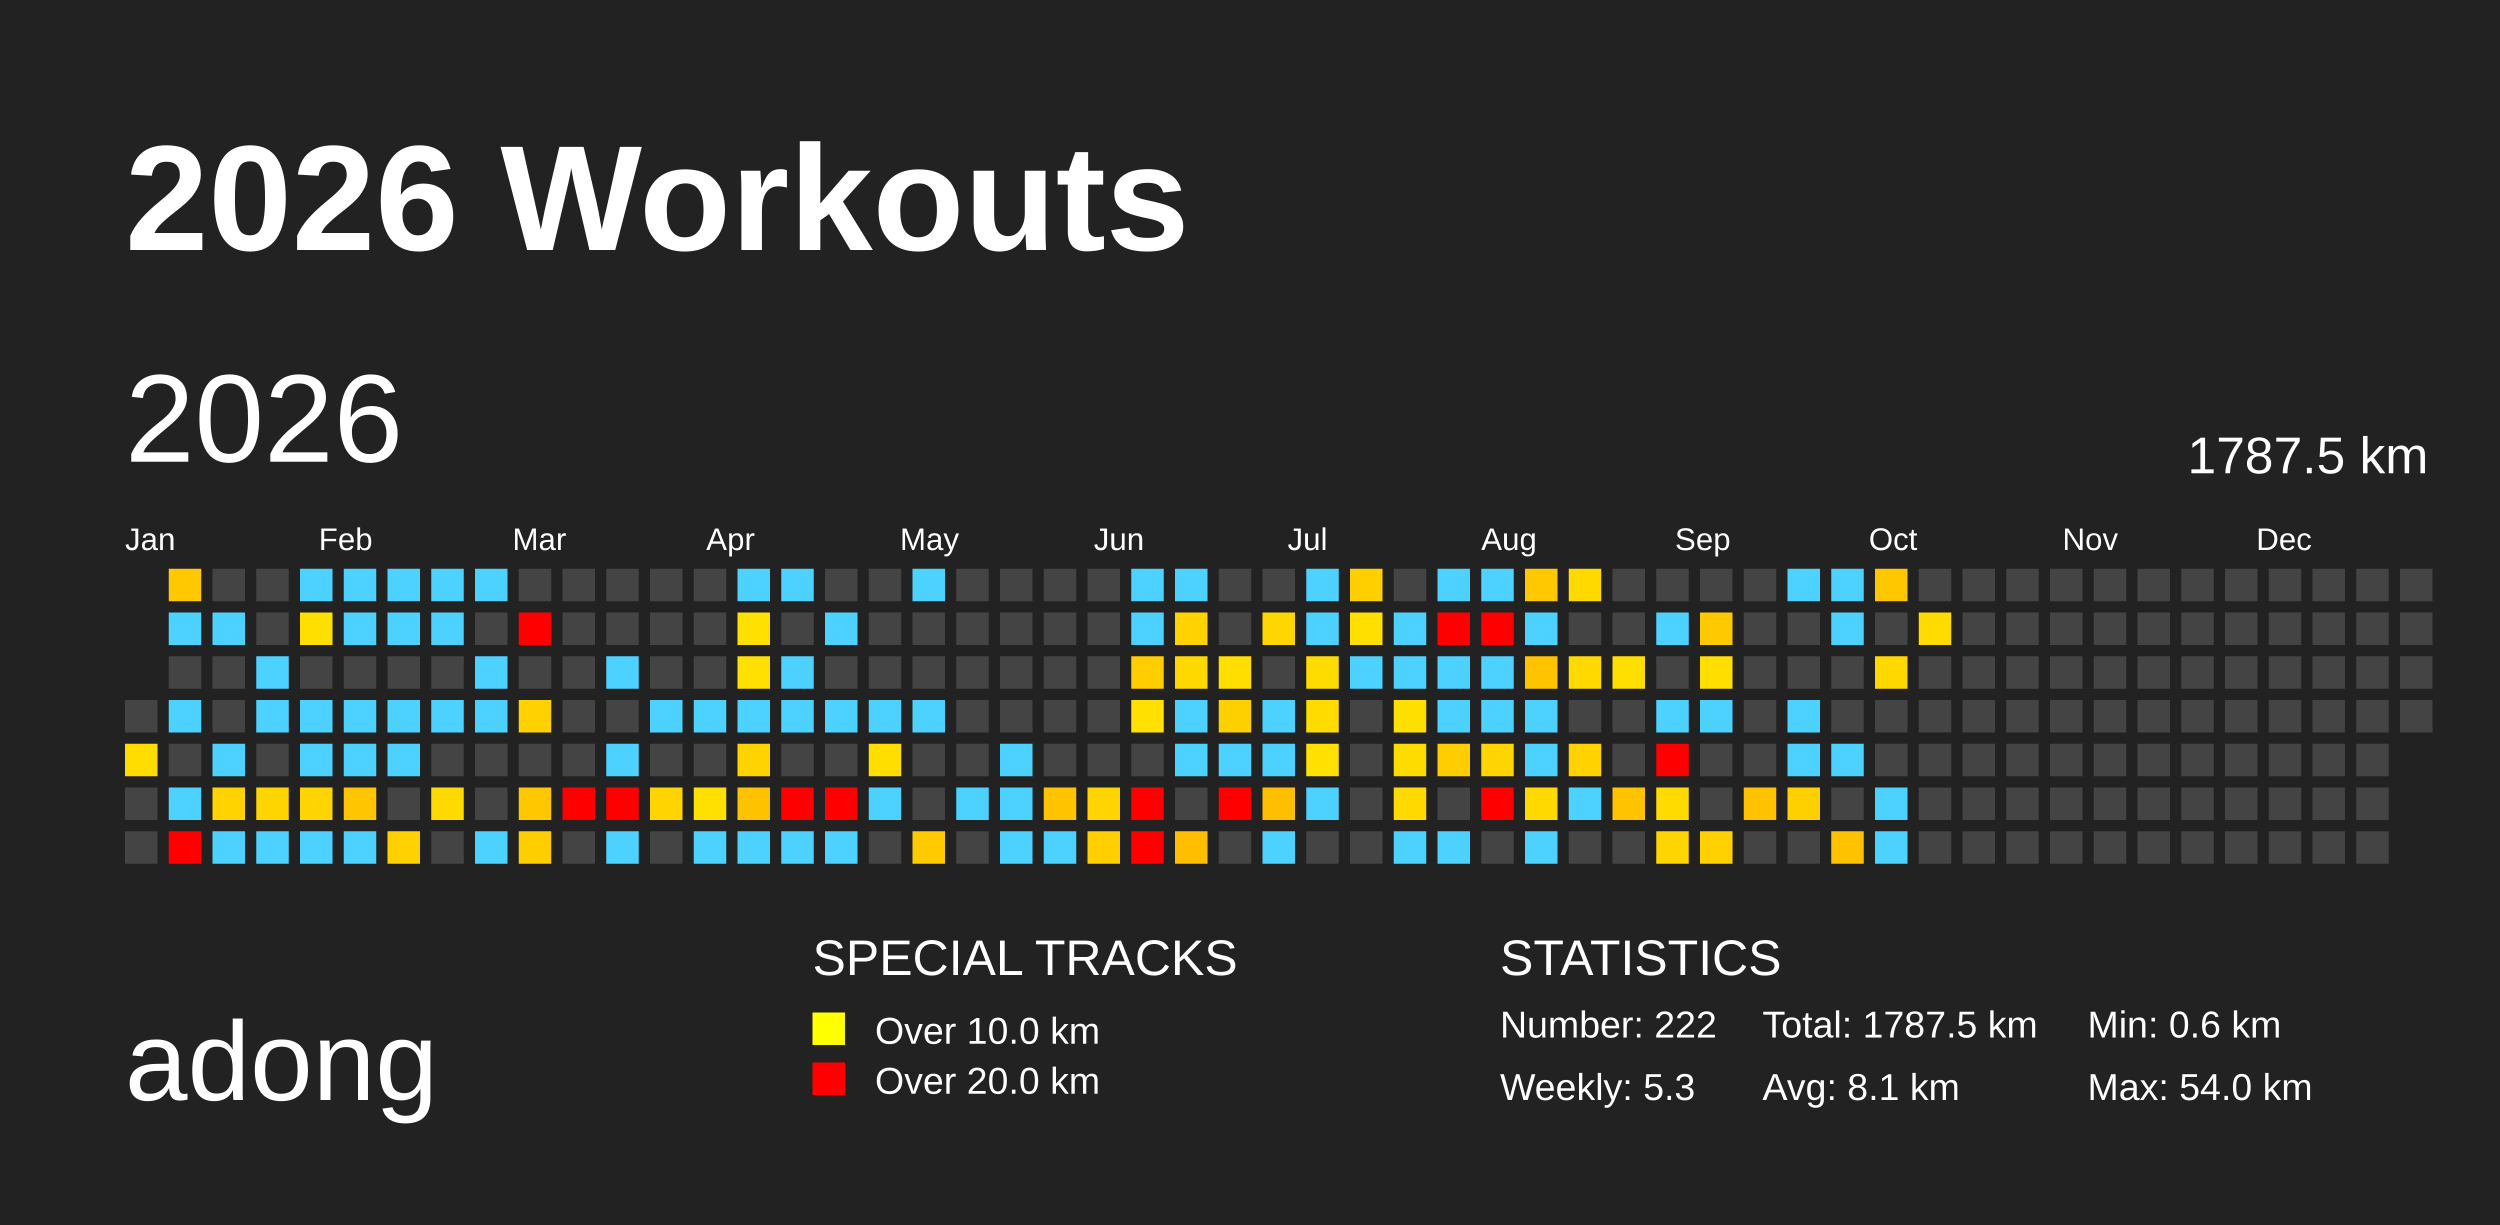
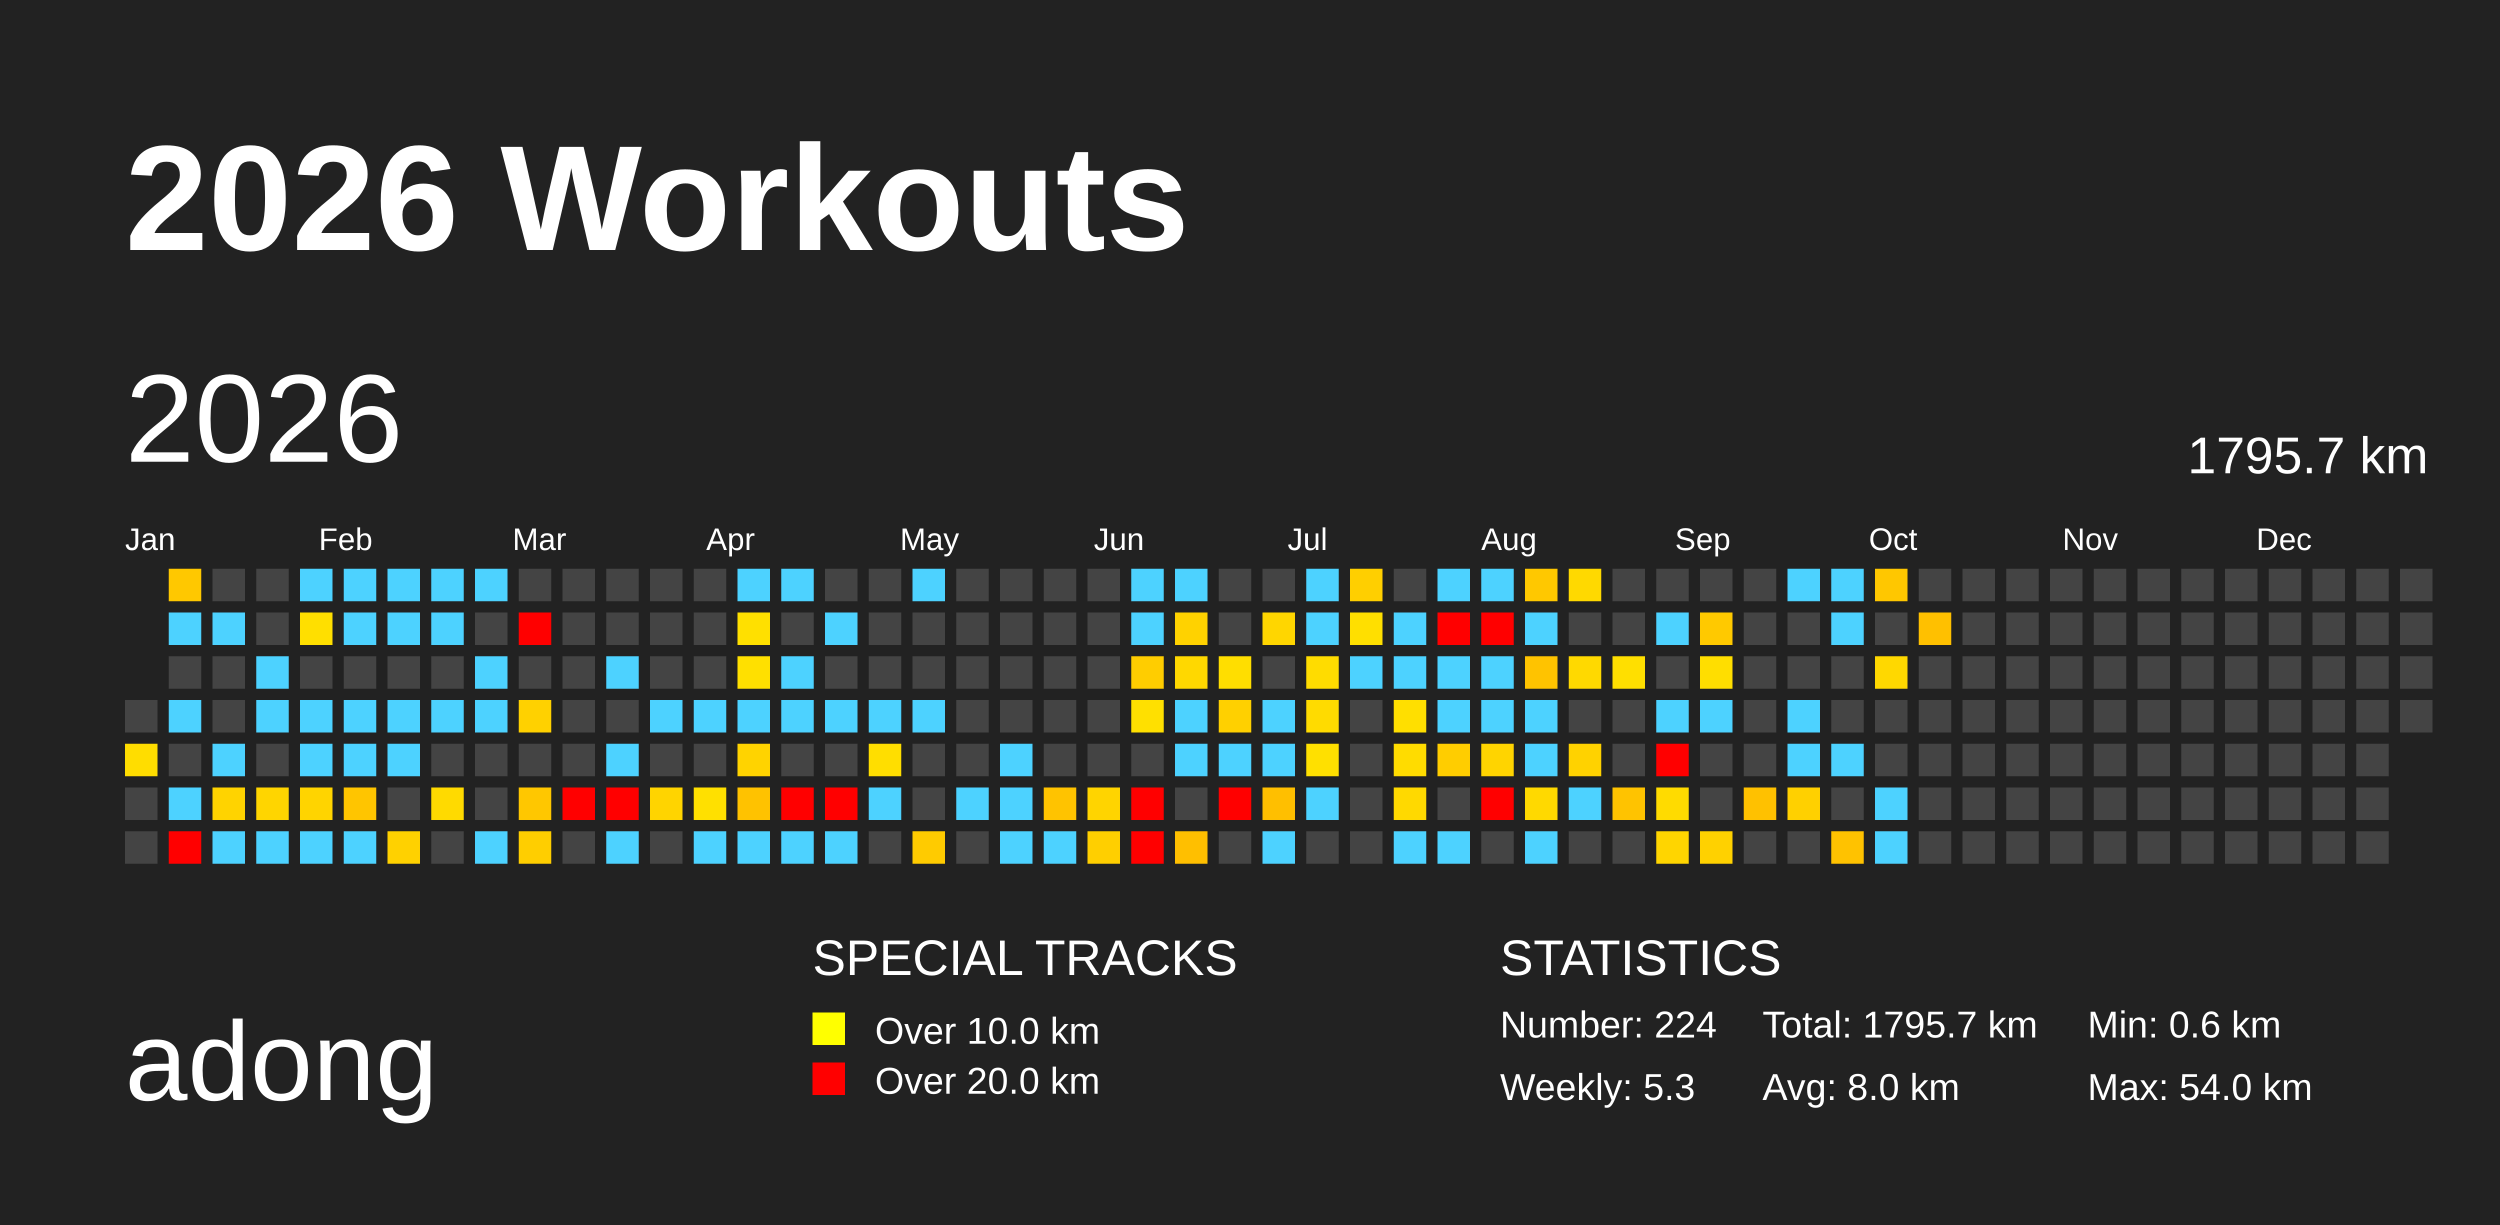
<svg xmlns="http://www.w3.org/2000/svg" baseProfile="full" height="98mm" version="1.1" viewBox="0,0,200,98" width="200mm">
  <defs>
    <pattern height="2" id="indoor-stripe" patternUnits="userSpaceOnUse" width="2">
      <line stroke="white" stroke-opacity="0.45" stroke-width="0.5" x1="0" x2="2" y1="2" y2="0" />
    </pattern>
  </defs>
  <rect fill="#222222" height="98" width="200" x="0" y="0" />
  <text fill="#FFFFFF" style="font-size:12px; font-family:Arial; font-weight:bold;" x="10" y="20">2026 Workouts</text>
  <text fill="#FFFFFF" style="font-size:9px; font-family:Arial" x="10" y="88">adong</text>
  <text fill="#FFFFFF" style="font-size:4px; font-family:Arial" x="65" y="78">SPECIAL TRACKS</text>
  <rect fill="yellow" height="2.6" width="2.6" x="65" y="81" />
  <text fill="#FFFFFF" style="font-size:3px; font-family:Arial" x="70" y="83.5">Over 10.0 km</text>
  <rect fill="red" height="2.6" width="2.6" x="65" y="85" />
  <text fill="#FFFFFF" style="font-size:3px; font-family:Arial" x="70" y="87.5">Over 20.0 km</text>
  <text fill="#FFFFFF" style="font-size:4px; font-family:Arial" x="120" y="78">STATISTICS</text>
-   <text fill="#FFFFFF" style="font-size:3px; font-family:Arial" x="120" y="83">Number: 222</text>
+   <text fill="#FFFFFF" style="font-size:3px; font-family:Arial" x="120" y="83">Number: 224</text>
  <text fill="#FFFFFF" style="font-size:3px; font-family:Arial" x="120" y="88">Weekly: 5.3</text>
-   <text fill="#FFFFFF" style="font-size:3px; font-family:Arial" x="141" y="83">Total: 1787.5 km</text>
-   <text fill="#FFFFFF" style="font-size:3px; font-family:Arial" x="141" y="88">Avg: 8.1 km</text>
+   <text fill="#FFFFFF" style="font-size:3px; font-family:Arial" x="141" y="83">Total: 1795.7 km</text>
+   <text fill="#FFFFFF" style="font-size:3px; font-family:Arial" x="141" y="88">Avg: 8.0 km</text>
  <text fill="#FFFFFF" style="font-size:3px; font-family:Arial" x="167" y="83">Min: 0.6 km</text>
  <text fill="#FFFFFF" style="font-size:3px; font-family:Arial" x="167" y="88">Max: 54.0 km</text>
  <text dominant-baseline="hanging" fill="#FFFFFF" style="font-size:10.0px; font-family:Arial;" x="10" y="30">2026</text>
-   <text dominant-baseline="hanging" fill="#FFFFFF" style="font-size:4.125px; font-family:Arial;" x="175" y="35">1787.5 km</text>
+   <text dominant-baseline="hanging" fill="#FFFFFF" style="font-size:4.125px; font-family:Arial;" x="175" y="35">1795.7 km</text>
  <text fill="#FFFFFF" style="font-size:2.5px; font-family:Arial" x="10.0" y="44">Jan</text>
  <text fill="#FFFFFF" style="font-size:2.5px; font-family:Arial" x="25.5" y="44">Feb</text>
  <text fill="#FFFFFF" style="font-size:2.5px; font-family:Arial" x="41.0" y="44">Mar</text>
  <text fill="#FFFFFF" style="font-size:2.5px; font-family:Arial" x="56.5" y="44">Apr</text>
  <text fill="#FFFFFF" style="font-size:2.5px; font-family:Arial" x="72.0" y="44">May</text>
  <text fill="#FFFFFF" style="font-size:2.5px; font-family:Arial" x="87.5" y="44">Jun</text>
  <text fill="#FFFFFF" style="font-size:2.5px; font-family:Arial" x="103.0" y="44">Jul</text>
  <text fill="#FFFFFF" style="font-size:2.5px; font-family:Arial" x="118.5" y="44">Aug</text>
  <text fill="#FFFFFF" style="font-size:2.5px; font-family:Arial" x="134.0" y="44">Sep</text>
  <text fill="#FFFFFF" style="font-size:2.5px; font-family:Arial" x="149.5" y="44">Oct</text>
  <text fill="#FFFFFF" style="font-size:2.5px; font-family:Arial" x="165.0" y="44">Nov</text>
  <text fill="#FFFFFF" style="font-size:2.5px; font-family:Arial" x="180.5" y="44">Dec</text>
  <rect fill="#444444" height="2.6" width="2.6" x="10.0" y="56.0" />
  <rect fill="#ffdd00" height="2.6" width="2.6" x="10.0" y="59.5" />
  <rect fill="#444444" height="2.6" width="2.6" x="10.0" y="63.0" />
  <rect fill="#444444" height="2.6" width="2.6" x="10.0" y="66.5" />
  <rect fill="#ffc800" height="2.6" width="2.6" x="13.5" y="45.5" />
  <rect fill="#4dd2ff" height="2.6" width="2.6" x="13.5" y="49.0" />
  <rect fill="#444444" height="2.6" width="2.6" x="13.5" y="52.5" />
  <rect fill="#4dd2ff" height="2.6" width="2.6" x="13.5" y="56.0" />
  <rect fill="#444444" height="2.6" width="2.6" x="13.5" y="59.5" />
  <rect fill="#4dd2ff" height="2.6" width="2.6" x="13.5" y="63.0" />
  <rect fill="red" height="2.6" width="2.6" x="13.5" y="66.5" />
  <rect fill="#444444" height="2.6" width="2.6" x="17.0" y="45.5" />
  <rect fill="#4dd2ff" height="2.6" width="2.6" x="17.0" y="49.0" />
  <rect fill="#444444" height="2.6" width="2.6" x="17.0" y="52.5" />
  <rect fill="#444444" height="2.6" width="2.6" x="17.0" y="56.0" />
  <rect fill="#4dd2ff" height="2.6" width="2.6" x="17.0" y="59.5" />
  <rect fill="#ffd300" height="2.6" width="2.6" x="17.0" y="63.0" />
  <rect fill="#4dd2ff" height="2.6" width="2.6" x="17.0" y="66.5" />
  <rect fill="#444444" height="2.6" width="2.6" x="20.5" y="45.5" />
  <rect fill="#444444" height="2.6" width="2.6" x="20.5" y="49.0" />
  <rect fill="#4dd2ff" height="2.6" width="2.6" x="20.5" y="52.5" />
  <rect fill="#4dd2ff" height="2.6" width="2.6" x="20.5" y="56.0" />
  <rect fill="#444444" height="2.6" width="2.6" x="20.5" y="59.5" />
  <rect fill="#ffd500" height="2.6" width="2.6" x="20.5" y="63.0" />
  <rect fill="#4dd2ff" height="2.6" width="2.6" x="20.5" y="66.5" />
  <rect fill="#4dd2ff" height="2.6" width="2.6" x="24.0" y="45.5" />
  <rect fill="#ffdf00" height="2.6" width="2.6" x="24.0" y="49.0" />
  <rect fill="#444444" height="2.6" width="2.6" x="24.0" y="52.5" />
  <rect fill="#4dd2ff" height="2.6" width="2.6" x="24.0" y="56.0" />
  <rect fill="#4dd2ff" height="2.6" width="2.6" x="24.0" y="59.5" />
  <rect fill="#ffd400" height="2.6" width="2.6" x="24.0" y="63.0" />
  <rect fill="#4dd2ff" height="2.6" width="2.6" x="24.0" y="66.5" />
  <rect fill="#4dd2ff" height="2.6" width="2.6" x="27.5" y="45.5" />
  <rect fill="#4dd2ff" height="2.6" width="2.6" x="27.5" y="49.0" />
  <rect fill="#444444" height="2.6" width="2.6" x="27.5" y="52.5" />
  <rect fill="#4dd2ff" height="2.6" width="2.6" x="27.5" y="56.0" />
  <rect fill="#4dd2ff" height="2.6" width="2.6" x="27.5" y="59.5" />
  <rect fill="#ffc500" height="2.6" width="2.6" x="27.5" y="63.0" />
  <rect fill="#4dd2ff" height="2.6" width="2.6" x="27.5" y="66.5" />
  <rect fill="#4dd2ff" height="2.6" width="2.6" x="31.0" y="45.5" />
  <rect fill="#4dd2ff" height="2.6" width="2.6" x="31.0" y="49.0" />
  <rect fill="#444444" height="2.6" width="2.6" x="31.0" y="52.5" />
  <rect fill="#4dd2ff" height="2.6" width="2.6" x="31.0" y="56.0" />
  <rect fill="#4dd2ff" height="2.6" width="2.6" x="31.0" y="59.5" />
  <rect fill="#444444" height="2.6" width="2.6" x="31.0" y="63.0" />
  <rect fill="#ffd100" height="2.6" width="2.6" x="31.0" y="66.5" />
  <rect fill="#4dd2ff" height="2.6" width="2.6" x="34.5" y="45.5" />
  <rect fill="#4dd2ff" height="2.6" width="2.6" x="34.5" y="49.0" />
  <rect fill="#444444" height="2.6" width="2.6" x="34.5" y="52.5" />
  <rect fill="#4dd2ff" height="2.6" width="2.6" x="34.5" y="56.0" />
  <rect fill="#444444" height="2.6" width="2.6" x="34.5" y="59.5" />
  <rect fill="#ffda00" height="2.6" width="2.6" x="34.5" y="63.0" />
  <rect fill="#444444" height="2.6" width="2.6" x="34.5" y="66.5" />
  <rect fill="#4dd2ff" height="2.6" width="2.6" x="38.0" y="45.5" />
  <rect fill="#444444" height="2.6" width="2.6" x="38.0" y="49.0" />
  <rect fill="#4dd2ff" height="2.6" width="2.6" x="38.0" y="52.5" />
  <rect fill="#4dd2ff" height="2.6" width="2.6" x="38.0" y="56.0" />
  <rect fill="#444444" height="2.6" width="2.6" x="38.0" y="59.5" />
  <rect fill="#444444" height="2.6" width="2.6" x="38.0" y="63.0" />
  <rect fill="#4dd2ff" height="2.6" width="2.6" x="38.0" y="66.5" />
  <rect fill="#444444" height="2.6" width="2.6" x="41.5" y="45.5" />
  <rect fill="red" height="2.6" width="2.6" x="41.5" y="49.0" />
  <rect fill="#444444" height="2.6" width="2.6" x="41.5" y="52.5" />
  <rect fill="#ffd100" height="2.6" width="2.6" x="41.5" y="56.0" />
  <rect fill="#444444" height="2.6" width="2.6" x="41.5" y="59.5" />
  <rect fill="#ffc700" height="2.6" width="2.6" x="41.5" y="63.0" />
  <rect fill="#ffce00" height="2.6" width="2.6" x="41.5" y="66.5" />
  <rect fill="#444444" height="2.6" width="2.6" x="45.0" y="45.5" />
  <rect fill="#444444" height="2.6" width="2.6" x="45.0" y="49.0" />
  <rect fill="#444444" height="2.6" width="2.6" x="45.0" y="52.5" />
  <rect fill="#444444" height="2.6" width="2.6" x="45.0" y="56.0" />
  <rect fill="#444444" height="2.6" width="2.6" x="45.0" y="59.5" />
  <rect fill="red" height="2.6" width="2.6" x="45.0" y="63.0" />
  <rect fill="#444444" height="2.6" width="2.6" x="45.0" y="66.5" />
  <rect fill="#444444" height="2.6" width="2.6" x="48.5" y="45.5" />
  <rect fill="#444444" height="2.6" width="2.6" x="48.5" y="49.0" />
  <rect fill="#4dd2ff" height="2.6" width="2.6" x="48.5" y="52.5" />
  <rect fill="#444444" height="2.6" width="2.6" x="48.5" y="56.0" />
  <rect fill="#4dd2ff" height="2.6" width="2.6" x="48.5" y="59.5" />
  <rect fill="red" height="2.6" width="2.6" x="48.5" y="63.0" />
  <rect fill="#4dd2ff" height="2.6" width="2.6" x="48.5" y="66.5" />
  <rect fill="#444444" height="2.6" width="2.6" x="52.0" y="45.5" />
  <rect fill="#444444" height="2.6" width="2.6" x="52.0" y="49.0" />
  <rect fill="#444444" height="2.6" width="2.6" x="52.0" y="52.5" />
  <rect fill="#4dd2ff" height="2.6" width="2.6" x="52.0" y="56.0" />
  <rect fill="#444444" height="2.6" width="2.6" x="52.0" y="59.5" />
  <rect fill="#ffd400" height="2.6" width="2.6" x="52.0" y="63.0" />
  <rect fill="#444444" height="2.6" width="2.6" x="52.0" y="66.5" />
  <rect fill="#444444" height="2.6" width="2.6" x="55.5" y="45.5" />
  <rect fill="#444444" height="2.6" width="2.6" x="55.5" y="49.0" />
  <rect fill="#444444" height="2.6" width="2.6" x="55.5" y="52.5" />
  <rect fill="#4dd2ff" height="2.6" width="2.6" x="55.5" y="56.0" />
  <rect fill="#444444" height="2.6" width="2.6" x="55.5" y="59.5" />
  <rect fill="#ffe000" height="2.6" width="2.6" x="55.5" y="63.0" />
  <rect fill="#4dd2ff" height="2.6" width="2.6" x="55.5" y="66.5" />
  <rect fill="#4dd2ff" height="2.6" width="2.6" x="59.0" y="45.5" />
  <rect fill="#ffe000" height="2.6" width="2.6" x="59.0" y="49.0" />
  <rect fill="#ffe000" height="2.6" width="2.6" x="59.0" y="52.5" />
  <rect fill="#4dd2ff" height="2.6" width="2.6" x="59.0" y="56.0" />
  <rect fill="#ffd300" height="2.6" width="2.6" x="59.0" y="59.5" />
  <rect fill="#ffc200" height="2.6" width="2.6" x="59.0" y="63.0" />
  <rect fill="#4dd2ff" height="2.6" width="2.6" x="59.0" y="66.5" />
  <rect fill="#4dd2ff" height="2.6" width="2.6" x="62.5" y="45.5" />
  <rect fill="#444444" height="2.6" width="2.6" x="62.5" y="49.0" />
  <rect fill="#4dd2ff" height="2.6" width="2.6" x="62.5" y="52.5" />
  <rect fill="#4dd2ff" height="2.6" width="2.6" x="62.5" y="56.0" />
  <rect fill="#444444" height="2.6" width="2.6" x="62.5" y="59.5" />
  <rect fill="red" height="2.6" width="2.6" x="62.5" y="63.0" />
  <rect fill="#4dd2ff" height="2.6" width="2.6" x="62.5" y="66.5" />
  <rect fill="#444444" height="2.6" width="2.6" x="66.0" y="45.5" />
  <rect fill="#4dd2ff" height="2.6" width="2.6" x="66.0" y="49.0" />
  <rect fill="#444444" height="2.6" width="2.6" x="66.0" y="52.5" />
  <rect fill="#4dd2ff" height="2.6" width="2.6" x="66.0" y="56.0" />
  <rect fill="#444444" height="2.6" width="2.6" x="66.0" y="59.5" />
  <rect fill="red" height="2.6" width="2.6" x="66.0" y="63.0" />
  <rect fill="#4dd2ff" height="2.6" width="2.6" x="66.0" y="66.5" />
  <rect fill="#444444" height="2.6" width="2.6" x="69.5" y="45.5" />
  <rect fill="#444444" height="2.6" width="2.6" x="69.5" y="49.0" />
  <rect fill="#444444" height="2.6" width="2.6" x="69.5" y="52.5" />
  <rect fill="#4dd2ff" height="2.6" width="2.6" x="69.5" y="56.0" />
  <rect fill="#ffde00" height="2.6" width="2.6" x="69.5" y="59.5" />
  <rect fill="#4dd2ff" height="2.6" width="2.6" x="69.5" y="63.0" />
  <rect fill="#444444" height="2.6" width="2.6" x="69.5" y="66.5" />
  <rect fill="#4dd2ff" height="2.6" width="2.6" x="73.0" y="45.5" />
  <rect fill="#444444" height="2.6" width="2.6" x="73.0" y="49.0" />
  <rect fill="#444444" height="2.6" width="2.6" x="73.0" y="52.5" />
  <rect fill="#4dd2ff" height="2.6" width="2.6" x="73.0" y="56.0" />
  <rect fill="#444444" height="2.6" width="2.6" x="73.0" y="59.5" />
  <rect fill="#444444" height="2.6" width="2.6" x="73.0" y="63.0" />
  <rect fill="#ffcb00" height="2.6" width="2.6" x="73.0" y="66.5" />
  <rect fill="#444444" height="2.6" width="2.6" x="76.5" y="45.5" />
  <rect fill="#444444" height="2.6" width="2.6" x="76.5" y="49.0" />
  <rect fill="#444444" height="2.6" width="2.6" x="76.5" y="52.5" />
  <rect fill="#444444" height="2.6" width="2.6" x="76.5" y="56.0" />
  <rect fill="#444444" height="2.6" width="2.6" x="76.5" y="59.5" />
  <rect fill="#4dd2ff" height="2.6" width="2.6" x="76.5" y="63.0" />
  <rect fill="#444444" height="2.6" width="2.6" x="76.5" y="66.5" />
  <rect fill="#444444" height="2.6" width="2.6" x="80.0" y="45.5" />
  <rect fill="#444444" height="2.6" width="2.6" x="80.0" y="49.0" />
  <rect fill="#444444" height="2.6" width="2.6" x="80.0" y="52.5" />
  <rect fill="#444444" height="2.6" width="2.6" x="80.0" y="56.0" />
  <rect fill="#4dd2ff" height="2.6" width="2.6" x="80.0" y="59.5" />
  <rect fill="#4dd2ff" height="2.6" width="2.6" x="80.0" y="63.0" />
  <rect fill="#4dd2ff" height="2.6" width="2.6" x="80.0" y="66.5" />
  <rect fill="#444444" height="2.6" width="2.6" x="83.5" y="45.5" />
  <rect fill="#444444" height="2.6" width="2.6" x="83.5" y="49.0" />
  <rect fill="#444444" height="2.6" width="2.6" x="83.5" y="52.5" />
  <rect fill="#444444" height="2.6" width="2.6" x="83.5" y="56.0" />
  <rect fill="#444444" height="2.6" width="2.6" x="83.5" y="59.5" />
  <rect fill="#ffc300" height="2.6" width="2.6" x="83.5" y="63.0" />
  <rect fill="#4dd2ff" height="2.6" width="2.6" x="83.5" y="66.5" />
  <rect fill="#444444" height="2.6" width="2.6" x="87.0" y="45.5" />
  <rect fill="#444444" height="2.6" width="2.6" x="87.0" y="49.0" />
  <rect fill="#444444" height="2.6" width="2.6" x="87.0" y="52.5" />
  <rect fill="#444444" height="2.6" width="2.6" x="87.0" y="56.0" />
  <rect fill="#444444" height="2.6" width="2.6" x="87.0" y="59.5" />
  <rect fill="#ffd400" height="2.6" width="2.6" x="87.0" y="63.0" />
  <rect fill="#ffcf00" height="2.6" width="2.6" x="87.0" y="66.5" />
  <rect fill="#4dd2ff" height="2.6" width="2.6" x="90.5" y="45.5" />
  <rect fill="#4dd2ff" height="2.6" width="2.6" x="90.5" y="49.0" />
  <rect fill="#ffcd00" height="2.6" width="2.6" x="90.5" y="52.5" />
  <rect fill="#ffe000" height="2.6" width="2.6" x="90.5" y="56.0" />
  <rect fill="#444444" height="2.6" width="2.6" x="90.5" y="59.5" />
  <rect fill="red" height="2.6" width="2.6" x="90.5" y="63.0" />
  <rect fill="red" height="2.6" width="2.6" x="90.5" y="66.5" />
  <rect fill="#4dd2ff" height="2.6" width="2.6" x="94.0" y="45.5" />
  <rect fill="#ffd200" height="2.6" width="2.6" x="94.0" y="49.0" />
  <rect fill="#ffd800" height="2.6" width="2.6" x="94.0" y="52.5" />
  <rect fill="#4dd2ff" height="2.6" width="2.6" x="94.0" y="56.0" />
  <rect fill="#4dd2ff" height="2.6" width="2.6" x="94.0" y="59.5" />
  <rect fill="#444444" height="2.6" width="2.6" x="94.0" y="63.0" />
  <rect fill="#ffbf00" height="2.6" width="2.6" x="94.0" y="66.5" />
  <rect fill="#444444" height="2.6" width="2.6" x="97.5" y="45.5" />
  <rect fill="#444444" height="2.6" width="2.6" x="97.5" y="49.0" />
  <rect fill="#ffde00" height="2.6" width="2.6" x="97.5" y="52.5" />
  <rect fill="#ffd000" height="2.6" width="2.6" x="97.5" y="56.0" />
  <rect fill="#4dd2ff" height="2.6" width="2.6" x="97.5" y="59.5" />
  <rect fill="red" height="2.6" width="2.6" x="97.5" y="63.0" />
  <rect fill="#444444" height="2.6" width="2.6" x="97.5" y="66.5" />
  <rect fill="#444444" height="2.6" width="2.6" x="101.0" y="45.5" />
  <rect fill="#ffd600" height="2.6" width="2.6" x="101.0" y="49.0" />
  <rect fill="#444444" height="2.6" width="2.6" x="101.0" y="52.5" />
  <rect fill="#4dd2ff" height="2.6" width="2.6" x="101.0" y="56.0" />
  <rect fill="#4dd2ff" height="2.6" width="2.6" x="101.0" y="59.5" />
  <rect fill="#ffbf00" height="2.6" width="2.6" x="101.0" y="63.0" />
  <rect fill="#4dd2ff" height="2.6" width="2.6" x="101.0" y="66.5" />
  <rect fill="#4dd2ff" height="2.6" width="2.6" x="104.5" y="45.5" />
  <rect fill="#4dd2ff" height="2.6" width="2.6" x="104.5" y="49.0" />
  <rect fill="#ffdc00" height="2.6" width="2.6" x="104.5" y="52.5" />
  <rect fill="#ffdb00" height="2.6" width="2.6" x="104.5" y="56.0" />
  <rect fill="#ffe000" height="2.6" width="2.6" x="104.5" y="59.5" />
  <rect fill="#4dd2ff" height="2.6" width="2.6" x="104.5" y="63.0" />
  <rect fill="#444444" height="2.6" width="2.6" x="104.5" y="66.5" />
  <rect fill="#ffcf00" height="2.6" width="2.6" x="108.0" y="45.5" />
  <rect fill="#ffdf00" height="2.6" width="2.6" x="108.0" y="49.0" />
  <rect fill="#4dd2ff" height="2.6" width="2.6" x="108.0" y="52.5" />
  <rect fill="#444444" height="2.6" width="2.6" x="108.0" y="56.0" />
  <rect fill="#444444" height="2.6" width="2.6" x="108.0" y="59.5" />
  <rect fill="#444444" height="2.6" width="2.6" x="108.0" y="63.0" />
  <rect fill="#444444" height="2.6" width="2.6" x="108.0" y="66.5" />
  <rect fill="#444444" height="2.6" width="2.6" x="111.5" y="45.5" />
  <rect fill="#4dd2ff" height="2.6" width="2.6" x="111.5" y="49.0" />
  <rect fill="#4dd2ff" height="2.6" width="2.6" x="111.5" y="52.5" />
  <rect fill="#ffdf00" height="2.6" width="2.6" x="111.5" y="56.0" />
  <rect fill="#ffdc00" height="2.6" width="2.6" x="111.5" y="59.5" />
  <rect fill="#ffd900" height="2.6" width="2.6" x="111.5" y="63.0" />
  <rect fill="#4dd2ff" height="2.6" width="2.6" x="111.5" y="66.5" />
  <rect fill="#4dd2ff" height="2.6" width="2.6" x="115.0" y="45.5" />
  <rect fill="red" height="2.6" width="2.6" x="115.0" y="49.0" />
  <rect fill="#4dd2ff" height="2.6" width="2.6" x="115.0" y="52.5" />
  <rect fill="#4dd2ff" height="2.6" width="2.6" x="115.0" y="56.0" />
  <rect fill="#ffcd00" height="2.6" width="2.6" x="115.0" y="59.5" />
  <rect fill="#444444" height="2.6" width="2.6" x="115.0" y="63.0" />
  <rect fill="#4dd2ff" height="2.6" width="2.6" x="115.0" y="66.5" />
  <rect fill="#4dd2ff" height="2.6" width="2.6" x="118.5" y="45.5" />
  <rect fill="red" height="2.6" width="2.6" x="118.5" y="49.0" />
  <rect fill="#4dd2ff" height="2.6" width="2.6" x="118.5" y="52.5" />
  <rect fill="#4dd2ff" height="2.6" width="2.6" x="118.5" y="56.0" />
  <rect fill="#ffd400" height="2.6" width="2.6" x="118.5" y="59.5" />
  <rect fill="red" height="2.6" width="2.6" x="118.5" y="63.0" />
  <rect fill="#444444" height="2.6" width="2.6" x="118.5" y="66.5" />
  <rect fill="#ffc800" height="2.6" width="2.6" x="122.0" y="45.5" />
  <rect fill="#4dd2ff" height="2.6" width="2.6" x="122.0" y="49.0" />
  <rect fill="#ffc300" height="2.6" width="2.6" x="122.0" y="52.5" />
  <rect fill="#4dd2ff" height="2.6" width="2.6" x="122.0" y="56.0" />
  <rect fill="#4dd2ff" height="2.6" width="2.6" x="122.0" y="59.5" />
  <rect fill="#ffd900" height="2.6" width="2.6" x="122.0" y="63.0" />
  <rect fill="#4dd2ff" height="2.6" width="2.6" x="122.0" y="66.5" />
  <rect fill="#ffd900" height="2.6" width="2.6" x="125.5" y="45.5" />
  <rect fill="#444444" height="2.6" width="2.6" x="125.5" y="49.0" />
  <rect fill="#ffd900" height="2.6" width="2.6" x="125.5" y="52.5" />
  <rect fill="#444444" height="2.6" width="2.6" x="125.5" y="56.0" />
  <rect fill="#ffd200" height="2.6" width="2.6" x="125.5" y="59.5" />
  <rect fill="#4dd2ff" height="2.6" width="2.6" x="125.5" y="63.0" />
  <rect fill="#444444" height="2.6" width="2.6" x="125.5" y="66.5" />
  <rect fill="#444444" height="2.6" width="2.6" x="129.0" y="45.5" />
  <rect fill="#444444" height="2.6" width="2.6" x="129.0" y="49.0" />
  <rect fill="#ffdf00" height="2.6" width="2.6" x="129.0" y="52.5" />
  <rect fill="#444444" height="2.6" width="2.6" x="129.0" y="56.0" />
  <rect fill="#444444" height="2.6" width="2.6" x="129.0" y="59.5" />
  <rect fill="#ffc300" height="2.6" width="2.6" x="129.0" y="63.0" />
  <rect fill="#444444" height="2.6" width="2.6" x="129.0" y="66.5" />
  <rect fill="#444444" height="2.6" width="2.6" x="132.5" y="45.5" />
  <rect fill="#4dd2ff" height="2.6" width="2.6" x="132.5" y="49.0" />
  <rect fill="#444444" height="2.6" width="2.6" x="132.5" y="52.5" />
  <rect fill="#4dd2ff" height="2.6" width="2.6" x="132.5" y="56.0" />
  <rect fill="red" height="2.6" width="2.6" x="132.5" y="59.5" />
  <rect fill="#ffdb00" height="2.6" width="2.6" x="132.5" y="63.0" />
  <rect fill="#ffd500" height="2.6" width="2.6" x="132.5" y="66.5" />
  <rect fill="#444444" height="2.6" width="2.6" x="136.0" y="45.5" />
  <rect fill="#ffc900" height="2.6" width="2.6" x="136.0" y="49.0" />
  <rect fill="#ffde00" height="2.6" width="2.6" x="136.0" y="52.5" />
  <rect fill="#4dd2ff" height="2.6" width="2.6" x="136.0" y="56.0" />
  <rect fill="#444444" height="2.6" width="2.6" x="136.0" y="59.5" />
  <rect fill="#444444" height="2.6" width="2.6" x="136.0" y="63.0" />
  <rect fill="#ffd100" height="2.6" width="2.6" x="136.0" y="66.5" />
  <rect fill="#444444" height="2.6" width="2.6" x="139.5" y="45.5" />
  <rect fill="#444444" height="2.6" width="2.6" x="139.5" y="49.0" />
  <rect fill="#444444" height="2.6" width="2.6" x="139.5" y="52.5" />
  <rect fill="#444444" height="2.6" width="2.6" x="139.5" y="56.0" />
  <rect fill="#444444" height="2.6" width="2.6" x="139.5" y="59.5" />
  <rect fill="#ffc100" height="2.6" width="2.6" x="139.5" y="63.0" />
  <rect fill="#444444" height="2.6" width="2.6" x="139.5" y="66.5" />
  <rect fill="#4dd2ff" height="2.6" width="2.6" x="143.0" y="45.5" />
  <rect fill="#444444" height="2.6" width="2.6" x="143.0" y="49.0" />
  <rect fill="#444444" height="2.6" width="2.6" x="143.0" y="52.5" />
  <rect fill="#4dd2ff" height="2.6" width="2.6" x="143.0" y="56.0" />
  <rect fill="#4dd2ff" height="2.6" width="2.6" x="143.0" y="59.5" />
  <rect fill="#ffd000" height="2.6" width="2.6" x="143.0" y="63.0" />
  <rect fill="#444444" height="2.6" width="2.6" x="143.0" y="66.5" />
  <rect fill="#4dd2ff" height="2.6" width="2.6" x="146.5" y="45.5" />
  <rect fill="#4dd2ff" height="2.6" width="2.6" x="146.5" y="49.0" />
  <rect fill="#444444" height="2.6" width="2.6" x="146.5" y="52.5" />
  <rect fill="#444444" height="2.6" width="2.6" x="146.5" y="56.0" />
  <rect fill="#4dd2ff" height="2.6" width="2.6" x="146.5" y="59.5" />
  <rect fill="#444444" height="2.6" width="2.6" x="146.5" y="63.0" />
  <rect fill="#ffc200" height="2.6" width="2.6" x="146.5" y="66.5" />
  <rect fill="#ffc700" height="2.6" width="2.6" x="150.0" y="45.5" />
  <rect fill="#444444" height="2.6" width="2.6" x="150.0" y="49.0" />
  <rect fill="#ffd800" height="2.6" width="2.6" x="150.0" y="52.5" />
  <rect fill="#444444" height="2.6" width="2.6" x="150.0" y="56.0" />
  <rect fill="#444444" height="2.6" width="2.6" x="150.0" y="59.5" />
  <rect fill="#4dd2ff" height="2.6" width="2.6" x="150.0" y="63.0" />
  <rect fill="#4dd2ff" height="2.6" width="2.6" x="150.0" y="66.5" />
  <rect fill="#444444" height="2.6" width="2.6" x="153.5" y="45.5" />
-   <rect fill="#ffdb00" height="2.6" width="2.6" x="153.5" y="49.0" />
+   <rect fill="#ffc000" height="2.6" width="2.6" x="153.5" y="49.0" />
  <rect fill="#444444" height="2.6" width="2.6" x="153.5" y="52.5" />
  <rect fill="#444444" height="2.6" width="2.6" x="153.5" y="56.0" />
  <rect fill="#444444" height="2.6" width="2.6" x="153.5" y="59.5" />
  <rect fill="#444444" height="2.6" width="2.6" x="153.5" y="63.0" />
  <rect fill="#444444" height="2.6" width="2.6" x="153.5" y="66.5" />
  <rect fill="#444444" height="2.6" width="2.6" x="157.0" y="45.5" />
  <rect fill="#444444" height="2.6" width="2.6" x="157.0" y="49.0" />
  <rect fill="#444444" height="2.6" width="2.6" x="157.0" y="52.5" />
  <rect fill="#444444" height="2.6" width="2.6" x="157.0" y="56.0" />
  <rect fill="#444444" height="2.6" width="2.6" x="157.0" y="59.5" />
  <rect fill="#444444" height="2.6" width="2.6" x="157.0" y="63.0" />
  <rect fill="#444444" height="2.6" width="2.6" x="157.0" y="66.5" />
  <rect fill="#444444" height="2.6" width="2.6" x="160.5" y="45.5" />
  <rect fill="#444444" height="2.6" width="2.6" x="160.5" y="49.0" />
  <rect fill="#444444" height="2.6" width="2.6" x="160.5" y="52.5" />
  <rect fill="#444444" height="2.6" width="2.6" x="160.5" y="56.0" />
  <rect fill="#444444" height="2.6" width="2.6" x="160.5" y="59.5" />
  <rect fill="#444444" height="2.6" width="2.6" x="160.5" y="63.0" />
  <rect fill="#444444" height="2.6" width="2.6" x="160.5" y="66.5" />
  <rect fill="#444444" height="2.6" width="2.6" x="164.0" y="45.5" />
  <rect fill="#444444" height="2.6" width="2.6" x="164.0" y="49.0" />
  <rect fill="#444444" height="2.6" width="2.6" x="164.0" y="52.5" />
  <rect fill="#444444" height="2.6" width="2.6" x="164.0" y="56.0" />
  <rect fill="#444444" height="2.6" width="2.6" x="164.0" y="59.5" />
  <rect fill="#444444" height="2.6" width="2.6" x="164.0" y="63.0" />
  <rect fill="#444444" height="2.6" width="2.6" x="164.0" y="66.5" />
  <rect fill="#444444" height="2.6" width="2.6" x="167.5" y="45.5" />
  <rect fill="#444444" height="2.6" width="2.6" x="167.5" y="49.0" />
  <rect fill="#444444" height="2.6" width="2.6" x="167.5" y="52.5" />
  <rect fill="#444444" height="2.6" width="2.6" x="167.5" y="56.0" />
  <rect fill="#444444" height="2.6" width="2.6" x="167.5" y="59.5" />
  <rect fill="#444444" height="2.6" width="2.6" x="167.5" y="63.0" />
  <rect fill="#444444" height="2.6" width="2.6" x="167.5" y="66.5" />
  <rect fill="#444444" height="2.6" width="2.6" x="171.0" y="45.5" />
  <rect fill="#444444" height="2.6" width="2.6" x="171.0" y="49.0" />
  <rect fill="#444444" height="2.6" width="2.6" x="171.0" y="52.5" />
  <rect fill="#444444" height="2.6" width="2.6" x="171.0" y="56.0" />
  <rect fill="#444444" height="2.6" width="2.6" x="171.0" y="59.5" />
  <rect fill="#444444" height="2.6" width="2.6" x="171.0" y="63.0" />
  <rect fill="#444444" height="2.6" width="2.6" x="171.0" y="66.5" />
  <rect fill="#444444" height="2.6" width="2.6" x="174.5" y="45.5" />
  <rect fill="#444444" height="2.6" width="2.6" x="174.5" y="49.0" />
  <rect fill="#444444" height="2.6" width="2.6" x="174.5" y="52.5" />
  <rect fill="#444444" height="2.6" width="2.6" x="174.5" y="56.0" />
  <rect fill="#444444" height="2.6" width="2.6" x="174.5" y="59.5" />
  <rect fill="#444444" height="2.6" width="2.6" x="174.5" y="63.0" />
  <rect fill="#444444" height="2.6" width="2.6" x="174.5" y="66.5" />
  <rect fill="#444444" height="2.6" width="2.6" x="178.0" y="45.5" />
  <rect fill="#444444" height="2.6" width="2.6" x="178.0" y="49.0" />
  <rect fill="#444444" height="2.6" width="2.6" x="178.0" y="52.5" />
  <rect fill="#444444" height="2.6" width="2.6" x="178.0" y="56.0" />
  <rect fill="#444444" height="2.6" width="2.6" x="178.0" y="59.5" />
  <rect fill="#444444" height="2.6" width="2.6" x="178.0" y="63.0" />
  <rect fill="#444444" height="2.6" width="2.6" x="178.0" y="66.5" />
  <rect fill="#444444" height="2.6" width="2.6" x="181.5" y="45.5" />
  <rect fill="#444444" height="2.6" width="2.6" x="181.5" y="49.0" />
  <rect fill="#444444" height="2.6" width="2.6" x="181.5" y="52.5" />
  <rect fill="#444444" height="2.6" width="2.6" x="181.5" y="56.0" />
  <rect fill="#444444" height="2.6" width="2.6" x="181.5" y="59.5" />
  <rect fill="#444444" height="2.6" width="2.6" x="181.5" y="63.0" />
  <rect fill="#444444" height="2.6" width="2.6" x="181.5" y="66.5" />
  <rect fill="#444444" height="2.6" width="2.6" x="185.0" y="45.5" />
  <rect fill="#444444" height="2.6" width="2.6" x="185.0" y="49.0" />
  <rect fill="#444444" height="2.6" width="2.6" x="185.0" y="52.5" />
  <rect fill="#444444" height="2.6" width="2.6" x="185.0" y="56.0" />
  <rect fill="#444444" height="2.6" width="2.6" x="185.0" y="59.5" />
  <rect fill="#444444" height="2.6" width="2.6" x="185.0" y="63.0" />
  <rect fill="#444444" height="2.6" width="2.6" x="185.0" y="66.5" />
  <rect fill="#444444" height="2.6" width="2.6" x="188.5" y="45.5" />
  <rect fill="#444444" height="2.6" width="2.6" x="188.5" y="49.0" />
  <rect fill="#444444" height="2.6" width="2.6" x="188.5" y="52.5" />
  <rect fill="#444444" height="2.6" width="2.6" x="188.5" y="56.0" />
  <rect fill="#444444" height="2.6" width="2.6" x="188.5" y="59.5" />
  <rect fill="#444444" height="2.6" width="2.6" x="188.5" y="63.0" />
  <rect fill="#444444" height="2.6" width="2.6" x="188.5" y="66.5" />
  <rect fill="#444444" height="2.6" width="2.6" x="192.0" y="45.5" />
  <rect fill="#444444" height="2.6" width="2.6" x="192.0" y="49.0" />
  <rect fill="#444444" height="2.6" width="2.6" x="192.0" y="52.5" />
  <rect fill="#444444" height="2.6" width="2.6" x="192.0" y="56.0" />
</svg>
